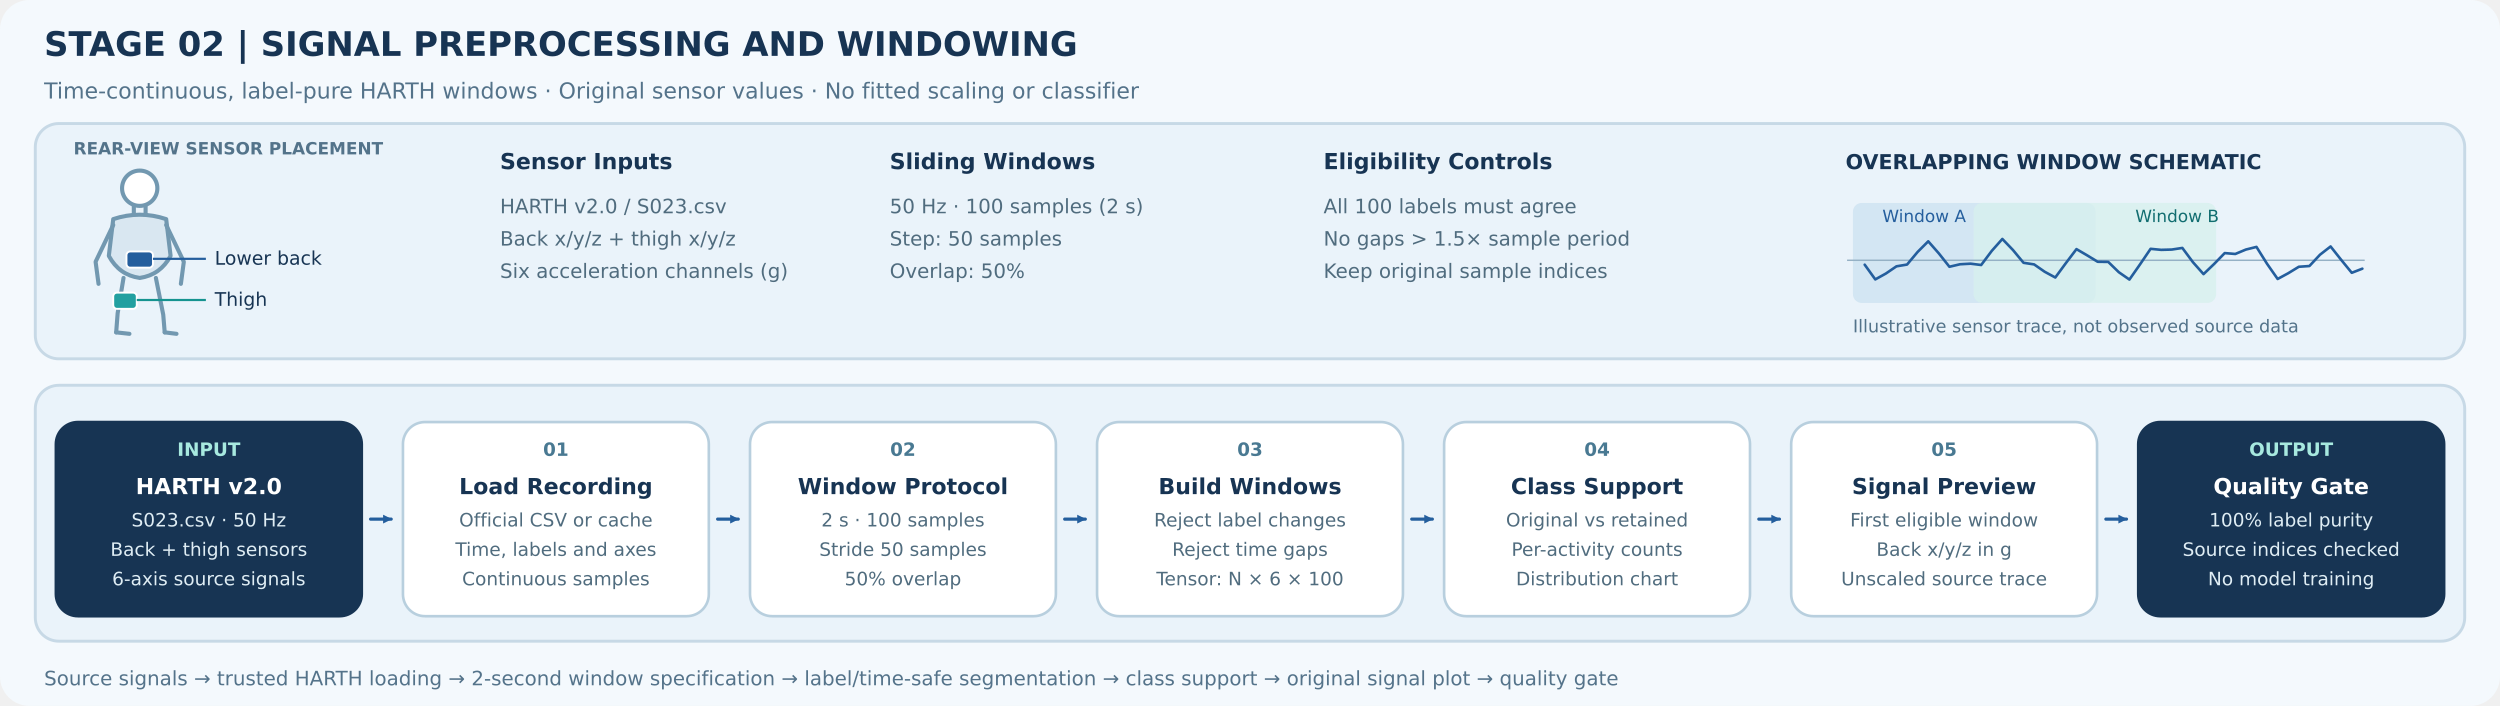
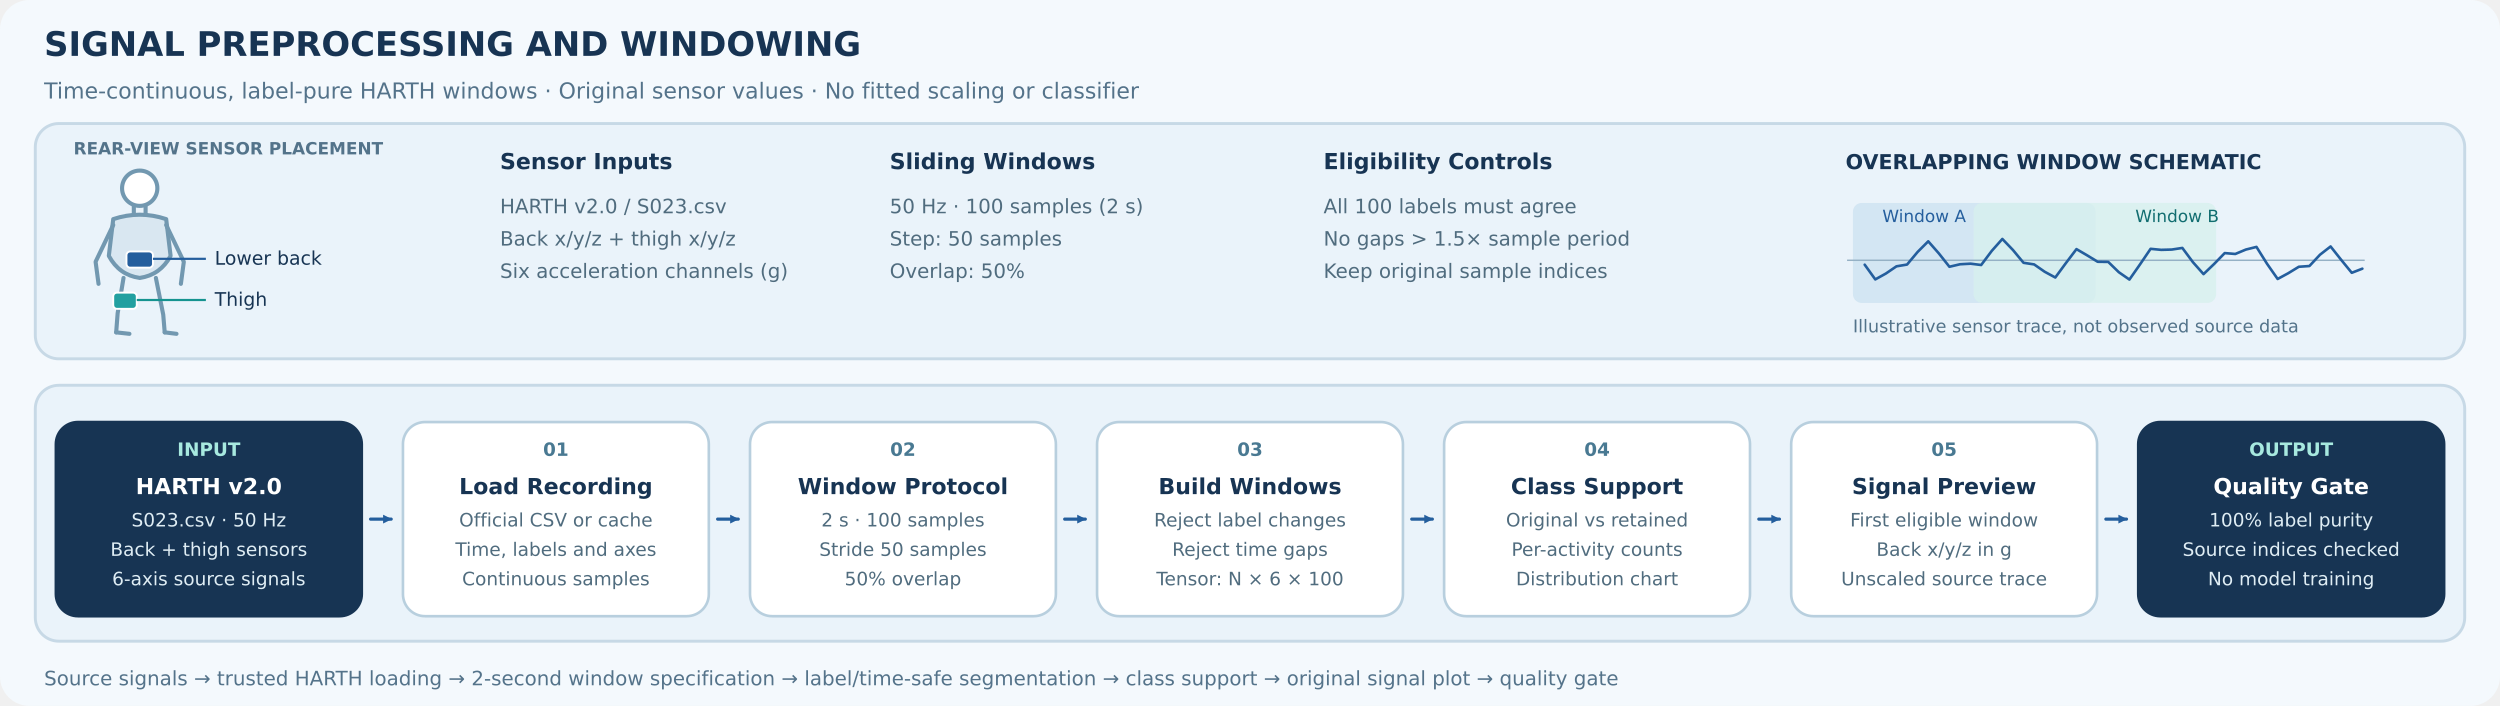
<svg xmlns="http://www.w3.org/2000/svg" width="1700" height="480" viewBox="0 0 1700 480" role="img" aria-labelledby="title desc">
  <defs>
    <marker id="small-arrow" markerUnits="userSpaceOnUse" markerWidth="6" markerHeight="6" refX="5.5" refY="3" orient="auto">
      <path d="M0 0 L6 3 L0 6 Z" fill="#245E9D" />
    </marker>
  </defs>
  <rect width="1700" height="480" rx="20" fill="#F4F9FD" />
  <g font-family="DejaVu Sans, Arial, sans-serif">
-     <text x="30" y="38" font-size="23" font-weight="700" fill="#173453">STAGE 02 | SIGNAL PREPROCESSING AND WINDOWING</text>
+     <text x="30" y="38" font-size="23" font-weight="700" fill="#173453">SIGNAL PREPROCESSING AND WINDOWING</text>
    <text x="30" y="67" font-size="15" fill="#54738A">Time-continuous, label-pure HARTH windows · Original sensor values · No fitted scaling or classifier</text>
    <rect x="24" y="84" width="1652" height="160" rx="16" fill="#EAF3FA" stroke="#C7D9E6" stroke-width="2" />
    <rect x="24" y="262" width="1652" height="174" rx="16" fill="#EAF3FA" stroke="#C7D9E6" stroke-width="2" />
    <g aria-label="Lower-back and thigh sensors">
      <text x="50" y="105" font-size="11.5" font-weight="700" fill="#53738A">REAR-VIEW SENSOR PLACEMENT</text>
      <g stroke="#7298B0" stroke-width="2.8" stroke-linecap="round" stroke-linejoin="round">
        <circle cx="95" cy="128" r="12" fill="#FFFFFF" />
        <path d="M91 140 L91 147 M99 140 L99 147" fill="none" />
        <path d="M77 149 Q95 143 113 149 L116 174 Q109 187 95 189 Q81 187 74 174 Z" fill="#D9E7F1" />
        <path d="M77 153 L65 178 L67 193 M113 153 L125 178 L123 193" fill="none" />
        <path d="M84 189 L80 213 L79 226 M106 189 L111 214 L112 226" fill="none" />
        <path d="M79 226 L88 227 M112 226 L120 227" fill="none" />
      </g>
      <rect x="86" y="171" width="18" height="11" rx="2.5" fill="#245E9D" stroke="#FFFFFF" stroke-width="1.3" />
      <rect x="77" y="199" width="16" height="11" rx="2.5" fill="#22A0A0" stroke="#FFFFFF" stroke-width="1.3" />
      <path d="M104 176 H140" stroke="#245E9D" stroke-width="1.5" />
      <text x="146" y="180" font-size="12.8" fill="#173453">Lower back</text>
      <path d="M93 204 H140" stroke="#15938F" stroke-width="1.5" />
      <text x="146" y="208" font-size="12.8" fill="#173453">Thigh</text>
    </g>
    <g>
      <text x="340" y="115" font-size="15" font-weight="700" fill="#173453">Sensor Inputs</text>
      <text x="340" y="145" font-size="13.5" fill="#506C7E">HARTH v2.0 / S023.csv</text>
      <text x="340" y="167" font-size="13.5" fill="#506C7E">Back x/y/z + thigh x/y/z</text>
      <text x="340" y="189" font-size="13.5" fill="#506C7E">Six acceleration channels (g)</text>
    </g>
    <g>
      <text x="605" y="115" font-size="15" font-weight="700" fill="#173453">Sliding Windows</text>
      <text x="605" y="145" font-size="13.5" fill="#506C7E">50 Hz · 100 samples (2 s)</text>
      <text x="605" y="167" font-size="13.5" fill="#506C7E">Step: 50 samples</text>
      <text x="605" y="189" font-size="13.5" fill="#506C7E">Overlap: 50%</text>
    </g>
    <g>
      <text x="900" y="115" font-size="15" font-weight="700" fill="#173453">Eligibility Controls</text>
      <text x="900" y="145" font-size="13.5" fill="#506C7E">All 100 labels must agree</text>
      <text x="900" y="167" font-size="13.5" fill="#506C7E">No gaps &gt; 1.5× sample period</text>
      <text x="900" y="189" font-size="13.5" fill="#506C7E">Keep original sample indices</text>
    </g>
    <g aria-label="Illustrative accelerometer waveform and two overlapping windows">
      <text x="1255" y="115" font-size="14" font-weight="700" fill="#173453">OVERLAPPING WINDOW SCHEMATIC</text>
      <rect x="1260" y="138" width="165" height="68" rx="6" fill="#D0E4F2" opacity="0.9" />
      <rect x="1342" y="138" width="165" height="68" rx="6" fill="#D7F0ED" opacity="0.8" />
      <line x1="1256" y1="177" x2="1608" y2="177" stroke="#95B1C5" stroke-width="1" />
      <path d="M1268.0 180.0 L1275.2 190.0 L1282.4 186.0 L1289.6 181.1 L1296.8 179.9 L1304.0 171.3 L1311.2 164.1 L1318.4 172.3 L1325.6 181.4 L1332.8 179.7 L1340.0 179.3 L1347.2 180.2 L1354.4 170.6 L1361.6 162.5 L1368.8 170.0 L1376.0 178.7 L1383.2 179.8 L1390.4 184.8 L1397.6 188.7 L1404.8 178.9 L1412.0 169.4 L1419.2 173.6 L1426.4 178.0 L1433.6 178.1 L1440.8 185.1 L1448.0 190.1 L1455.2 179.8 L1462.4 169.2 L1469.6 169.9 L1476.8 169.7 L1484.0 168.6 L1491.2 178.3 L1498.4 186.4 L1505.6 179.5 L1512.8 172.1 L1520.0 172.7 L1527.2 169.7 L1534.4 167.9 L1541.6 179.4 L1548.8 189.7 L1556.0 185.8 L1563.2 181.4 L1570.4 180.9 L1577.6 173.2 L1584.8 167.6 L1592.0 176.7 L1599.2 185.5 L1606.4 182.7" fill="none" stroke="#245E9D" stroke-width="1.8" stroke-linecap="round" stroke-linejoin="round" />
      <text x="1280" y="151" font-size="11.5" fill="#245E9D">Window A</text>
      <text x="1452" y="151" font-size="11.5" fill="#116D70">Window B</text>
      <text x="1260" y="226" font-size="12" fill="#53738A">Illustrative sensor trace, not observed source data</text>
    </g>
    <g aria-label="Six compact identical arrows">
      <path d="M252 353 H266" fill="none" stroke="#245E9D" stroke-width="2.2" stroke-linecap="round" marker-end="url(#small-arrow)" />
      <path d="M488 353 H502" fill="none" stroke="#245E9D" stroke-width="2.2" stroke-linecap="round" marker-end="url(#small-arrow)" />
      <path d="M724 353 H738" fill="none" stroke="#245E9D" stroke-width="2.2" stroke-linecap="round" marker-end="url(#small-arrow)" />
      <path d="M960 353 H974" fill="none" stroke="#245E9D" stroke-width="2.2" stroke-linecap="round" marker-end="url(#small-arrow)" />
      <path d="M1196 353 H1210" fill="none" stroke="#245E9D" stroke-width="2.2" stroke-linecap="round" marker-end="url(#small-arrow)" />
      <path d="M1432 353 H1446" fill="none" stroke="#245E9D" stroke-width="2.2" stroke-linecap="round" marker-end="url(#small-arrow)" />
    </g>
    <g aria-label="Seven sequential, source-grounded workflow blocks">
      <g class="process-block">
        <rect x="38" y="287" width="208" height="132" rx="15" fill="#173453" stroke="#173453" stroke-width="1.8" />
        <text x="142" y="310" text-anchor="middle" font-size="12.5" font-weight="700" fill="#A7E9DF">INPUT</text>
        <text x="142" y="336" text-anchor="middle" font-size="15" font-weight="700" fill="#FFFFFF">HARTH v2.0</text>
        <text x="142" y="358" text-anchor="middle" font-size="12.6" fill="#DFEDF4">S023.csv · 50 Hz</text>
        <text x="142" y="378" text-anchor="middle" font-size="12.6" fill="#DFEDF4">Back + thigh sensors</text>
        <text x="142" y="398" text-anchor="middle" font-size="12.6" fill="#DFEDF4">6-axis source signals</text>
      </g>
      <g class="process-block">
        <rect x="274" y="287" width="208" height="132" rx="15" fill="#FFFFFF" stroke="#B8CFDE" stroke-width="1.8" />
        <text x="378" y="310" text-anchor="middle" font-size="12.5" font-weight="700" fill="#497992">01</text>
        <text x="378" y="336" text-anchor="middle" font-size="15" font-weight="700" fill="#173453">Load Recording</text>
        <text x="378" y="358" text-anchor="middle" font-size="12.6" fill="#506C7E">Official CSV or cache</text>
        <text x="378" y="378" text-anchor="middle" font-size="12.6" fill="#506C7E">Time, labels and axes</text>
        <text x="378" y="398" text-anchor="middle" font-size="12.6" fill="#506C7E">Continuous samples</text>
      </g>
      <g class="process-block">
        <rect x="510" y="287" width="208" height="132" rx="15" fill="#FFFFFF" stroke="#B8CFDE" stroke-width="1.8" />
        <text x="614" y="310" text-anchor="middle" font-size="12.5" font-weight="700" fill="#497992">02</text>
        <text x="614" y="336" text-anchor="middle" font-size="15" font-weight="700" fill="#173453">Window Protocol</text>
        <text x="614" y="358" text-anchor="middle" font-size="12.6" fill="#506C7E">2 s · 100 samples</text>
        <text x="614" y="378" text-anchor="middle" font-size="12.6" fill="#506C7E">Stride 50 samples</text>
        <text x="614" y="398" text-anchor="middle" font-size="12.6" fill="#506C7E">50% overlap</text>
      </g>
      <g class="process-block">
        <rect x="746" y="287" width="208" height="132" rx="15" fill="#FFFFFF" stroke="#B8CFDE" stroke-width="1.8" />
        <text x="850" y="310" text-anchor="middle" font-size="12.5" font-weight="700" fill="#497992">03</text>
        <text x="850" y="336" text-anchor="middle" font-size="15" font-weight="700" fill="#173453">Build Windows</text>
        <text x="850" y="358" text-anchor="middle" font-size="12.6" fill="#506C7E">Reject label changes</text>
        <text x="850" y="378" text-anchor="middle" font-size="12.6" fill="#506C7E">Reject time gaps</text>
        <text x="850" y="398" text-anchor="middle" font-size="12.6" fill="#506C7E">Tensor: N × 6 × 100</text>
      </g>
      <g class="process-block">
        <rect x="982" y="287" width="208" height="132" rx="15" fill="#FFFFFF" stroke="#B8CFDE" stroke-width="1.8" />
        <text x="1086" y="310" text-anchor="middle" font-size="12.5" font-weight="700" fill="#497992">04</text>
        <text x="1086" y="336" text-anchor="middle" font-size="15" font-weight="700" fill="#173453">Class Support</text>
        <text x="1086" y="358" text-anchor="middle" font-size="12.6" fill="#506C7E">Original vs retained</text>
        <text x="1086" y="378" text-anchor="middle" font-size="12.6" fill="#506C7E">Per-activity counts</text>
        <text x="1086" y="398" text-anchor="middle" font-size="12.6" fill="#506C7E">Distribution chart</text>
      </g>
      <g class="process-block">
        <rect x="1218" y="287" width="208" height="132" rx="15" fill="#FFFFFF" stroke="#B8CFDE" stroke-width="1.8" />
        <text x="1322" y="310" text-anchor="middle" font-size="12.5" font-weight="700" fill="#497992">05</text>
        <text x="1322" y="336" text-anchor="middle" font-size="15" font-weight="700" fill="#173453">Signal Preview</text>
        <text x="1322" y="358" text-anchor="middle" font-size="12.6" fill="#506C7E">First eligible window</text>
        <text x="1322" y="378" text-anchor="middle" font-size="12.6" fill="#506C7E">Back x/y/z in g</text>
        <text x="1322" y="398" text-anchor="middle" font-size="12.6" fill="#506C7E">Unscaled source trace</text>
      </g>
      <g class="process-block">
        <rect x="1454" y="287" width="208" height="132" rx="15" fill="#173453" stroke="#173453" stroke-width="1.8" />
        <text x="1558" y="310" text-anchor="middle" font-size="12.5" font-weight="700" fill="#A7E9DF">OUTPUT</text>
        <text x="1558" y="336" text-anchor="middle" font-size="15" font-weight="700" fill="#FFFFFF">Quality Gate</text>
        <text x="1558" y="358" text-anchor="middle" font-size="12.6" fill="#DFEDF4">100% label purity</text>
        <text x="1558" y="378" text-anchor="middle" font-size="12.6" fill="#DFEDF4">Source indices checked</text>
        <text x="1558" y="398" text-anchor="middle" font-size="12.6" fill="#DFEDF4">No model training</text>
      </g>
    </g>
    <text x="30" y="466" font-size="13.5" fill="#54738A">Source signals → trusted HARTH loading → 2-second window specification → label/time-safe segmentation → class support → original signal plot → quality gate</text>
  </g>
</svg>
